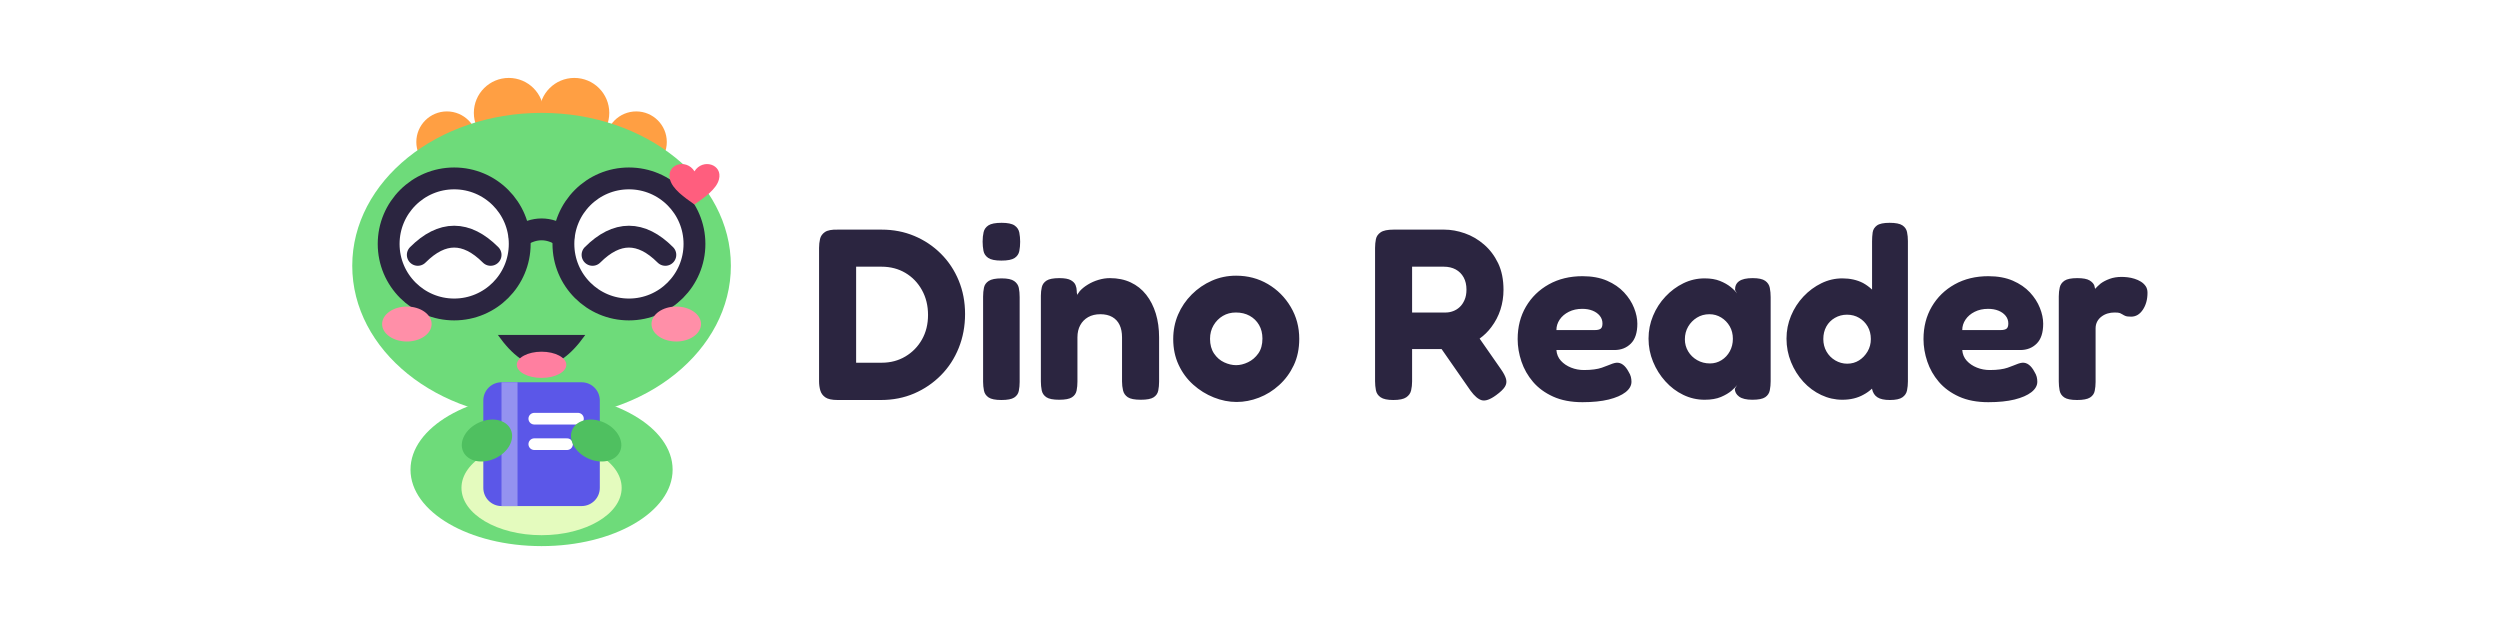
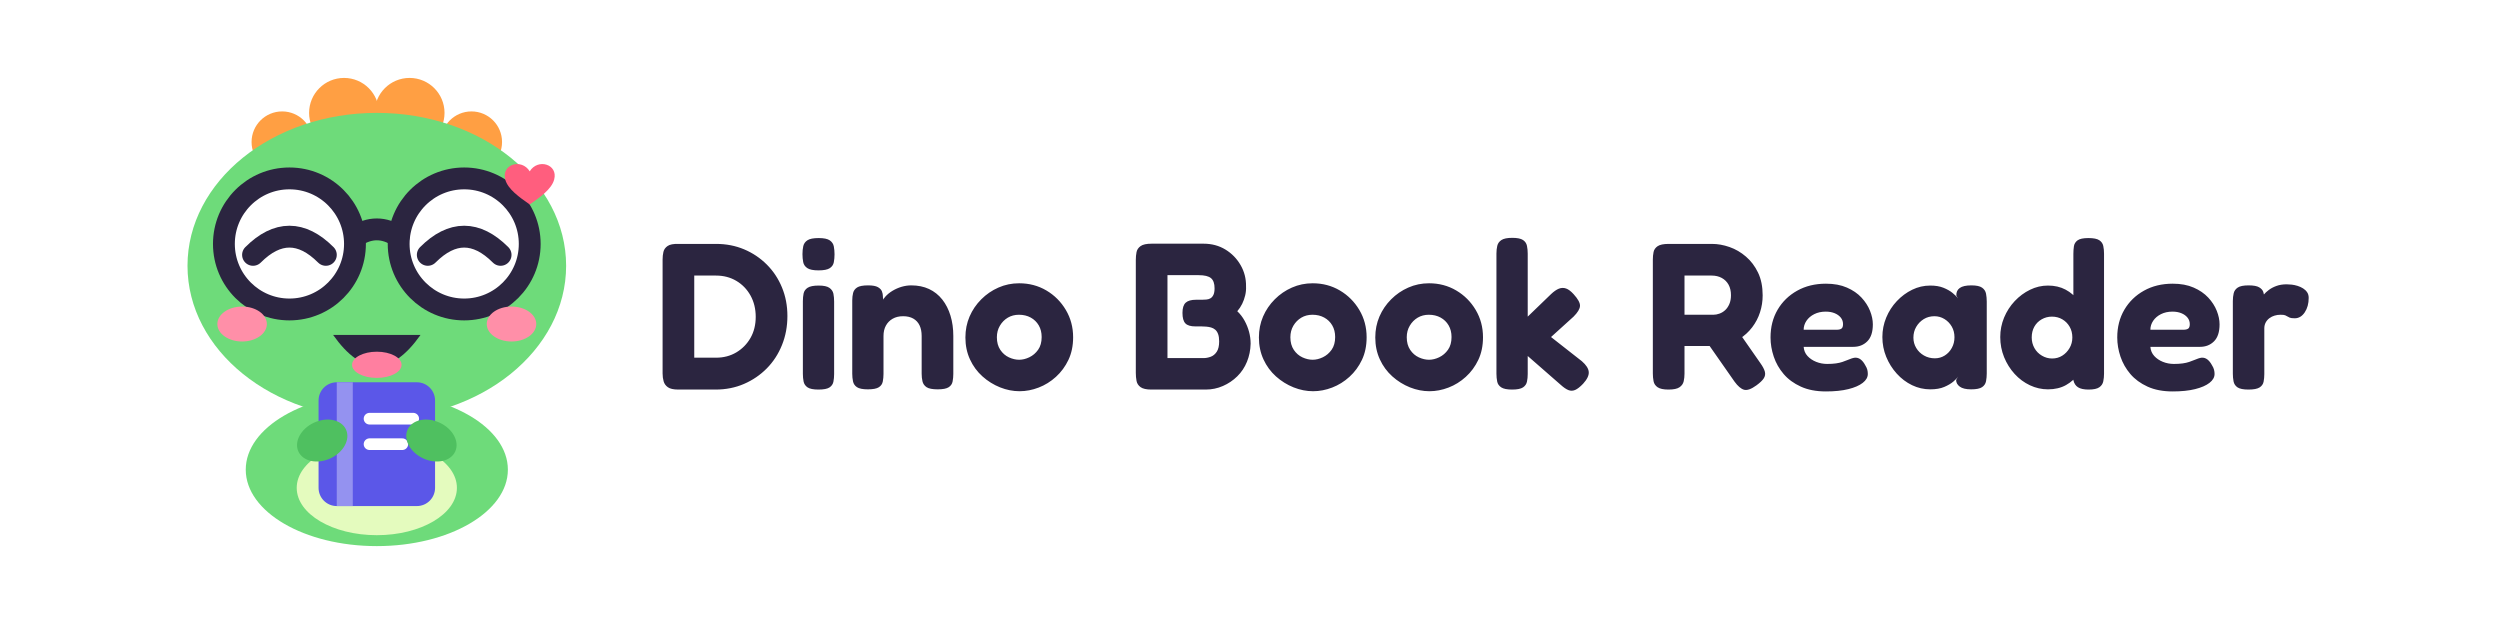
<svg xmlns="http://www.w3.org/2000/svg" version="1.1" baseProfile="basic" width="800" height="200" viewBox="0 0 800 200">
  <rect width="800" height="200" fill="#FFFFFF" />
-   <g transform="translate(47.48 -26.79) scale(2.33)">
+   <g transform="translate(-5.24 -26.79) scale(2.33)">
    <circle cx="41" cy="31" r="4.2" fill="#FF9F43" />
    <circle cx="49.5" cy="27" r="4.8" fill="#FF9F43" />
    <circle cx="58.5" cy="27" r="4.8" fill="#FF9F43" />
    <circle cx="67" cy="31" r="4.2" fill="#FF9F43" />
    <ellipse cx="54" cy="76" rx="18" ry="10.5" fill="#6EDB7A" />
    <ellipse cx="54" cy="78.5" rx="11" ry="6.5" fill="#E4FBBE" />
    <ellipse cx="54" cy="48" rx="26" ry="21" fill="#6EDB7A" />
    <circle cx="42" cy="45" r="9" fill="#FFFFFF" />
    <circle cx="66" cy="45" r="9" fill="#FFFFFF" />
    <g fill="none" stroke="#2B2540" stroke-width="3" stroke-linecap="round">
      <circle cx="42" cy="45" r="9" />
      <circle cx="66" cy="45" r="9" />
      <path d="M51 44 Q54 42 57 44" />
      <path d="M37 46.5 Q42 41.5 47 46.5" />
      <path d="M61 46.5 Q66 41.5 71 46.5" />
    </g>
    <ellipse cx="35.5" cy="56" rx="3.4" ry="2.4" fill="#FF8FA8" />
    <ellipse cx="72.5" cy="56" rx="3.4" ry="2.4" fill="#FF8FA8" />
    <path d="M48 57.5 Q54 66 60 57.5 Z" fill="#2B2540" />
    <ellipse cx="54" cy="61.6" rx="3.4" ry="1.8" fill="#FF7FA0" />
    <path transform="translate(75 36.5) scale(.7) translate(-73 -29.6)" d="M73 27.5 c-1.6-2.6-5.6-1.4-4.8 1.6 c.5 1.9 2.8 3.5 4.8 4.9 c2-1.4 4.3-3 4.8-4.9 c.8-3-3.2-4.2-4.8-1.6 Z" fill="#FF5E7E" />
    <rect x="46" y="64" width="16" height="17" rx="2.5" fill="#5B57E8" />
    <rect x="48.5" y="64" width="2.2" height="17" fill="#9492F0" />
    <path d="M53 69 h6 M53 72.5 h4.5" stroke="#FFFFFF" stroke-width="1.6" stroke-linecap="round" />
    <ellipse cx="46.5" cy="72" rx="3.6" ry="2.7" fill="#4FC060" transform="rotate(-25 46.5 72)" />
    <ellipse cx="61.5" cy="72" rx="3.6" ry="2.7" fill="#4FC060" transform="rotate(25 61.5 72)" />
  </g>
-   <path fill="#2B2540" d="M281.91 128.00L268.03 128.00Q265.30 128.00 264.09 127.14Q262.88 126.29 262.49 124.92Q262.10 123.56 262.10 122.00L262.10 122.00L262.10 79.33Q262.10 77.85 262.41 76.48Q262.72 75.12 263.97 74.26Q265.22 73.40 268.11 73.48L268.11 73.48L282.15 73.48Q287.76 73.48 292.60 75.51Q297.43 77.54 301.10 81.20Q304.77 84.87 306.79 89.78Q308.82 94.70 308.82 100.47L308.82 100.47Q308.82 106.32 306.79 111.35Q304.77 116.38 301.10 120.08Q297.43 123.79 292.56 125.90Q287.68 128.00 281.91 128.00L281.91 128.00ZM273.96 85.34L273.96 116.07L282.15 116.07Q286.36 116.07 289.71 114.08Q293.07 112.09 295.02 108.66Q296.97 105.23 296.97 100.78L296.97 100.78Q296.97 96.33 295.02 92.82Q293.07 89.31 289.71 87.32Q286.36 85.34 282.07 85.34L282.07 85.34L273.96 85.34ZM320.44 128.00L320.44 128.00Q317.56 128.00 316.35 127.18Q315.14 126.36 314.87 125.00Q314.59 123.63 314.59 122.15L314.59 122.15L314.59 94.93Q314.59 93.37 314.87 92.04Q315.14 90.72 316.39 89.90Q317.64 89.08 320.52 89.08L320.52 89.08Q323.33 89.08 324.54 89.94Q325.75 90.80 326.02 92.12Q326.29 93.45 326.29 95.09L326.29 95.09L326.29 122.23Q326.29 123.71 326.02 125.08Q325.75 126.44 324.54 127.22Q323.33 128.00 320.44 128.00ZM320.44 83.39L320.44 83.39Q317.48 83.39 316.23 82.53Q314.98 81.67 314.71 80.27Q314.44 78.86 314.44 77.30L314.44 77.30Q314.44 75.66 314.75 74.30Q315.06 72.93 316.31 72.11Q317.56 71.30 320.52 71.30L320.52 71.30Q323.41 71.30 324.66 72.15Q325.90 73.01 326.18 74.42Q326.45 75.82 326.45 77.38L326.45 77.38Q326.45 78.94 326.18 80.34Q325.90 81.75 324.66 82.57Q323.41 83.39 320.44 83.39ZM338.93 127.92L338.93 127.92Q336.04 127.92 334.83 127.11Q333.63 126.29 333.35 124.92Q333.08 123.56 333.08 122.07L333.08 122.07L333.08 94.62Q333.08 93.14 333.39 91.85Q333.70 90.56 334.91 89.78Q336.12 89.00 339.01 89.00L339.01 89.00Q341.50 89.00 342.67 89.66Q343.84 90.33 344.19 91.26Q344.55 92.20 344.55 93.02Q344.55 93.84 344.70 94.15L344.70 94.15L344.62 94.46Q344.94 93.92 345.48 93.21L345.48 93.21Q346.50 92.04 348.10 91.07Q349.69 90.09 351.53 89.55Q353.36 89.00 355.15 89.00L355.15 89.00Q358.90 89.00 361.82 90.37Q364.75 91.73 366.78 94.31Q368.80 96.88 369.86 100.35Q370.91 103.82 370.91 107.96L370.91 107.96L370.91 122.15Q370.91 123.63 370.64 125.00Q370.36 126.36 369.16 127.14Q367.95 127.92 365.06 127.92L365.06 127.92Q362.10 127.92 360.89 127.11Q359.68 126.29 359.37 124.92Q359.05 123.56 359.05 122.07L359.05 122.07L359.05 107.96Q359.05 105.62 358.27 103.98Q357.49 102.34 355.93 101.44Q354.37 100.55 352.11 100.55Q349.85 100.55 348.21 101.48Q346.57 102.42 345.68 104.06Q344.78 105.69 344.78 107.96L344.78 107.96L344.78 122.15Q344.78 123.63 344.51 125.00Q344.23 126.36 343.02 127.14Q341.82 127.92 338.93 127.92ZM395.71 128.63L395.71 128.63Q392.05 128.63 388.42 127.18Q384.79 125.74 381.83 123.09Q378.87 120.44 377.15 116.73Q375.43 113.03 375.43 108.50L375.43 108.50Q375.43 104.29 376.99 100.66Q378.55 97.04 381.36 94.23Q384.17 91.42 387.80 89.82Q391.42 88.22 395.56 88.22L395.56 88.22Q401.17 88.22 405.74 90.91Q410.30 93.60 413.03 98.21Q415.76 102.81 415.76 108.42L415.76 108.42Q415.76 113.18 414.00 116.89Q412.25 120.59 409.32 123.24Q406.40 125.90 402.85 127.26Q399.30 128.63 395.71 128.63ZM395.56 116.85L395.56 116.85Q397.43 116.85 399.38 115.91Q401.33 114.98 402.66 113.10Q403.98 111.23 403.98 108.35L403.98 108.35Q403.98 105.85 402.89 103.98Q401.80 102.11 399.89 101.05Q397.98 100 395.48 100L395.48 100Q393.14 100 391.31 101.09Q389.47 102.18 388.34 104.09Q387.21 106.01 387.21 108.42L387.21 108.42Q387.21 111.23 388.50 113.14Q389.79 115.05 391.74 115.95Q393.69 116.85 395.56 116.85ZM445.87 128.00L445.87 128.00Q443.06 128.00 441.81 127.14Q440.56 126.29 440.29 124.88Q440.02 123.48 440.02 122.00L440.02 122.00L440.02 79.33Q440.02 77.85 440.29 76.52Q440.56 75.20 441.81 74.34Q443.06 73.48 445.95 73.48L445.95 73.48L462.17 73.48Q465.37 73.48 468.72 74.65Q472.08 75.82 474.88 78.24Q477.69 80.66 479.41 84.24Q481.12 87.83 481.12 92.75L481.12 92.75Q481.12 96.02 480.15 99.06Q479.17 102.11 477.22 104.68L477.22 104.68Q475.66 106.79 473.48 108.35L473.48 108.35L480.27 118.10Q481.59 119.97 481.94 121.29Q482.29 122.62 481.55 123.79Q480.81 124.96 478.78 126.44L478.78 126.44Q475.90 128.55 474.18 128.08Q472.47 127.61 470.59 125.04L470.59 125.04L461.31 111.70L451.87 111.70L451.87 122.07Q451.87 123.56 451.56 124.92Q451.25 126.29 450.00 127.14Q448.75 128.00 445.87 128.00ZM451.87 85.34L451.87 100L462.72 100Q463.81 100 464.98 99.57Q466.15 99.14 467.08 98.28Q468.02 97.43 468.64 96.02Q469.27 94.62 469.27 92.67L469.27 92.67Q469.27 90.41 468.37 88.77Q467.47 87.13 465.84 86.23Q464.20 85.34 462.01 85.34L462.01 85.34L451.87 85.34ZM506.40 128.70L506.40 128.70Q500.94 128.70 497.00 126.91Q493.06 125.12 490.56 122.19Q488.07 119.27 486.86 115.68Q485.65 112.09 485.65 108.50L485.65 108.50Q485.65 102.65 488.30 98.13Q490.95 93.60 495.63 90.99Q500.31 88.38 506.40 88.38L506.40 88.38Q510.92 88.38 514.24 89.82Q517.55 91.26 519.69 93.56Q521.84 95.87 522.89 98.52Q523.95 101.17 523.95 103.59L523.95 103.59Q523.95 107.88 521.88 109.94Q519.81 112.01 516.61 112.01L516.61 112.01L498.05 112.01Q498.21 114.04 499.49 115.44Q500.78 116.85 502.73 117.63Q504.68 118.41 506.86 118.41L506.86 118.41Q508.74 118.41 510.14 118.21Q511.54 118.02 512.56 117.67Q513.57 117.32 514.43 116.97Q515.29 116.61 515.95 116.38Q516.61 116.15 517.24 116.07L517.24 116.07Q518.41 115.99 519.38 116.73Q520.36 117.47 521.14 118.95L521.14 118.95Q521.68 119.81 521.88 120.59Q522.07 121.37 522.07 122.15L522.07 122.15Q522.07 124.02 520.16 125.51Q518.25 126.99 514.78 127.85Q511.31 128.70 506.40 128.70ZM498.05 105.62L498.05 105.62L510.37 105.62Q511.62 105.62 512.21 105.19Q512.79 104.76 512.79 103.51L512.79 103.51Q512.79 102.11 511.93 101.05Q511.08 100 509.63 99.41Q508.19 98.83 506.32 98.83L506.32 98.83Q503.90 98.83 502.03 99.77Q500.16 100.70 499.10 102.26Q498.05 103.82 498.05 105.62ZM560.76 127.92L560.76 127.92Q557.88 127.92 556.51 126.91Q555.15 125.90 555.15 124.41L555.15 124.41L555.93 123.09Q555.46 123.87 554.13 125.00Q552.81 126.13 550.70 127.03Q548.59 127.92 545.47 127.92L545.47 127.92Q541.89 127.92 538.65 126.36Q535.41 124.80 532.92 122.03Q530.42 119.27 528.98 115.76Q527.53 112.25 527.53 108.35L527.53 108.35Q527.53 104.52 528.98 101.05Q530.42 97.58 532.96 94.89Q535.49 92.20 538.69 90.64Q541.89 89.08 545.47 89.08L545.47 89.08Q548.36 89.08 550.39 89.90Q552.42 90.72 553.78 91.81Q555.15 92.90 555.85 93.92L555.85 93.92L555.22 92.82Q555.15 90.95 556.51 89.98Q557.88 89.00 560.84 89.00L560.84 89.00Q563.65 89.00 564.86 89.86Q566.07 90.72 566.34 92.12Q566.61 93.53 566.61 95.09L566.61 95.09L566.61 122.00Q566.61 123.48 566.34 124.88Q566.07 126.29 564.86 127.11Q563.65 127.92 560.76 127.92ZM547.19 116.30L547.19 116.30Q549.22 116.30 550.89 115.25Q552.57 114.20 553.55 112.40Q554.52 110.61 554.52 108.42L554.52 108.42Q554.52 106.16 553.51 104.41Q552.49 102.65 550.78 101.60Q549.06 100.55 547.03 100.55L547.03 100.55Q544.77 100.55 543.02 101.64Q541.26 102.73 540.21 104.52Q539.16 106.32 539.16 108.58L539.16 108.58Q539.16 110.69 540.21 112.44Q541.26 114.20 543.10 115.25Q544.93 116.30 547.19 116.30ZM589.54 127.92L589.54 127.92Q586.03 127.92 582.80 126.40Q579.56 124.88 577.06 122.15Q574.57 119.42 573.13 115.87Q571.68 112.32 571.68 108.35L571.68 108.35Q571.68 104.52 573.13 101.05Q574.57 97.58 577.10 94.89Q579.64 92.20 582.84 90.64Q586.03 89.08 589.54 89.08L589.54 89.08Q593.29 89.08 596.17 90.56L596.17 90.56Q597.73 91.42 599.06 92.67L599.06 92.67L599.06 77.22Q599.06 75.74 599.25 74.38Q599.45 73.01 600.62 72.15Q601.79 71.30 604.68 71.30Q607.56 71.30 608.77 72.11Q609.98 72.93 610.25 74.26Q610.53 75.59 610.53 77.15L610.53 77.15L610.53 122.07Q610.53 123.56 610.25 124.92Q609.98 126.29 608.77 127.14Q607.56 128.00 604.75 128.00L604.75 128.00Q602.10 128.00 600.78 127.14Q599.45 126.29 599.06 124.49L599.06 124.49L599.06 124.34Q597.81 125.51 596.33 126.29L596.33 126.29Q593.44 127.92 589.54 127.92ZM591.10 116.38L591.10 116.38Q593.21 116.38 594.89 115.33Q596.56 114.27 597.62 112.48Q598.67 110.69 598.67 108.50L598.67 108.50Q598.67 106.24 597.66 104.48Q596.64 102.73 594.93 101.72Q593.21 100.70 591.03 100.70L591.03 100.70Q588.92 100.70 587.16 101.72Q585.41 102.73 584.43 104.48Q583.46 106.24 583.46 108.50L583.46 108.50Q583.46 110.69 584.47 112.48Q585.49 114.27 587.28 115.33Q589.08 116.38 591.10 116.38ZM636.27 128.70L636.27 128.70Q630.81 128.70 626.87 126.91Q622.93 125.12 620.43 122.19Q617.94 119.27 616.73 115.68Q615.52 112.09 615.52 108.50L615.52 108.50Q615.52 102.65 618.17 98.13Q620.82 93.60 625.50 90.99Q630.18 88.38 636.27 88.38L636.27 88.38Q640.79 88.38 644.11 89.82Q647.42 91.26 649.57 93.56Q651.71 95.87 652.76 98.52Q653.82 101.17 653.82 103.59L653.82 103.59Q653.82 107.88 651.75 109.94Q649.68 112.01 646.48 112.01L646.48 112.01L627.92 112.01Q628.08 114.04 629.36 115.44Q630.65 116.85 632.60 117.63Q634.55 118.41 636.73 118.41L636.73 118.41Q638.61 118.41 640.01 118.21Q641.41 118.02 642.43 117.67Q643.44 117.32 644.30 116.97Q645.16 116.61 645.82 116.38Q646.48 116.15 647.11 116.07L647.11 116.07Q648.28 115.99 649.25 116.73Q650.23 117.47 651.01 118.95L651.01 118.95Q651.55 119.81 651.75 120.59Q651.94 121.37 651.94 122.15L651.94 122.15Q651.94 124.02 650.03 125.51Q648.12 126.99 644.65 127.85Q641.18 128.70 636.27 128.70ZM627.92 105.62L627.92 105.62L640.24 105.62Q641.49 105.62 642.08 105.19Q642.66 104.76 642.66 103.51L642.66 103.51Q642.66 102.11 641.80 101.05Q640.95 100 639.50 99.41Q638.06 98.83 636.19 98.83L636.19 98.83Q633.77 98.83 631.90 99.77Q630.03 100.70 628.97 102.26Q627.92 103.82 627.92 105.62ZM664.66 128.00L664.66 128.00Q661.77 128.00 660.56 127.18Q659.35 126.36 659.08 124.96Q658.81 123.56 658.81 122.07L658.81 122.07L658.81 94.85Q658.81 93.29 659.12 91.97Q659.43 90.64 660.64 89.82Q661.85 89.00 664.74 89.00L664.74 89.00Q667.47 89.00 668.68 89.74Q669.88 90.48 670.20 91.42L670.20 91.42Q670.35 91.97 670.43 92.43L670.43 92.43Q671.13 91.65 672.22 90.72L672.22 90.72Q673.39 89.86 675.07 89.24Q676.75 88.61 678.93 88.61L678.93 88.61Q679.79 88.61 680.84 88.73Q681.90 88.85 683.03 89.20Q684.16 89.55 685.09 90.13Q686.03 90.72 686.62 91.58Q687.20 92.43 687.20 93.68L687.20 93.68Q687.20 96.88 685.72 99.10Q684.24 101.33 681.97 101.33L681.97 101.33Q680.65 101.33 680.10 101.09Q679.56 100.86 679.21 100.62Q678.85 100.39 678.39 100.19Q677.92 100 676.67 100L676.67 100Q675.50 100 674.45 100.31Q673.39 100.62 672.50 101.29Q671.60 101.95 671.09 102.92Q670.59 103.90 670.59 105.07L670.59 105.07L670.59 122.23Q670.59 123.71 670.31 125.08Q670.04 126.44 668.79 127.22Q667.54 128.00 664.66 128.00Z" />
+   <path fill="#2B2540" d="M217.09 124.66Q214.76 124.66 213.73 123.92Q212.69 123.19 212.36 122.02Q212.03 120.86 212.03 119.52L212.03 83.05Q212.03 81.78 212.29 80.62Q212.56 79.45 213.63 78.72Q214.69 77.98 217.16 78.05L229.16 78.05Q233.96 78.05 238.1 79.78Q242.23 81.52 245.37 84.65Q248.5 87.78 250.23 91.98Q251.97 96.19 251.97 101.12Q251.97 106.12 250.23 110.42Q248.5 114.72 245.37 117.89Q242.23 121.06 238.07 122.86Q233.9 124.66 228.96 124.66ZM222.16 114.46L229.16 114.46Q232.76 114.46 235.63 112.76Q238.5 111.05 240.17 108.12Q241.83 105.19 241.83 101.39Q241.83 97.59 240.17 94.58Q238.5 91.58 235.63 89.88Q232.76 88.18 229.1 88.18L222.16 88.18ZM261.92 124.66Q259.45 124.66 258.42 123.96Q257.39 123.26 257.15 122.09Q256.92 120.92 256.92 119.66L256.92 96.39Q256.92 95.05 257.15 93.92Q257.39 92.78 258.45 92.08Q259.52 91.38 261.99 91.38Q264.39 91.38 265.42 92.12Q266.45 92.85 266.69 93.98Q266.92 95.12 266.92 96.52L266.92 119.72Q266.92 120.99 266.69 122.16Q266.45 123.32 265.42 123.99Q264.39 124.66 261.92 124.66ZM261.92 86.52Q259.39 86.52 258.32 85.78Q257.25 85.05 257.02 83.85Q256.79 82.65 256.79 81.32Q256.79 79.92 257.05 78.75Q257.32 77.58 258.39 76.88Q259.45 76.18 261.99 76.18Q264.45 76.18 265.52 76.91Q266.59 77.65 266.82 78.85Q267.05 80.05 267.05 81.38Q267.05 82.72 266.82 83.92Q266.59 85.12 265.52 85.82Q264.45 86.52 261.92 86.52ZM277.72 124.59Q275.26 124.59 274.22 123.89Q273.19 123.19 272.96 122.02Q272.72 120.86 272.72 119.59L272.72 96.12Q272.72 94.85 272.99 93.75Q273.26 92.65 274.29 91.98Q275.32 91.32 277.79 91.32Q279.92 91.32 280.92 91.88Q281.92 92.45 282.22 93.25Q282.52 94.05 282.52 94.75Q282.52 95.45 282.66 95.72L282.26 96.99Q282.39 95.99 283.29 94.95Q284.19 93.92 285.56 93.08Q286.93 92.25 288.49 91.78Q290.06 91.32 291.59 91.32Q294.79 91.32 297.29 92.48Q299.79 93.65 301.53 95.85Q303.26 98.05 304.16 101.02Q305.06 103.99 305.06 107.52L305.06 119.66Q305.06 120.92 304.83 122.09Q304.6 123.26 303.56 123.92Q302.53 124.59 300.06 124.59Q297.53 124.59 296.49 123.89Q295.46 123.19 295.19 122.02Q294.93 120.86 294.93 119.59L294.93 107.52Q294.93 105.52 294.26 104.12Q293.59 102.72 292.26 101.95Q290.93 101.19 288.99 101.19Q287.06 101.19 285.66 101.99Q284.26 102.79 283.49 104.19Q282.72 105.59 282.72 107.52L282.72 119.66Q282.72 120.92 282.49 122.09Q282.26 123.26 281.22 123.92Q280.19 124.59 277.72 124.59ZM326.27 125.19Q323.13 125.19 320.03 123.96Q316.93 122.72 314.4 120.46Q311.86 118.19 310.4 115.02Q308.93 111.86 308.93 107.99Q308.93 104.39 310.26 101.29Q311.6 98.19 314 95.79Q316.4 93.38 319.5 92.02Q322.6 90.65 326.13 90.65Q330.93 90.65 334.84 92.95Q338.74 95.25 341.07 99.19Q343.4 103.12 343.4 107.92Q343.4 111.99 341.9 115.16Q340.4 118.32 337.9 120.59Q335.4 122.86 332.37 124.02Q329.33 125.19 326.27 125.19ZM326.13 115.12Q327.73 115.12 329.4 114.32Q331.07 113.52 332.2 111.92Q333.33 110.32 333.33 107.85Q333.33 105.72 332.4 104.12Q331.47 102.52 329.83 101.62Q328.2 100.72 326.07 100.72Q324.07 100.72 322.5 101.65Q320.93 102.59 319.97 104.22Q319 105.85 319 107.92Q319 110.32 320.1 111.96Q321.2 113.59 322.87 114.36Q324.53 115.12 326.13 115.12ZM368.46 124.66Q366.06 124.66 364.99 123.89Q363.92 123.12 363.69 121.89Q363.46 120.66 363.46 119.32L363.46 83.18Q363.46 81.85 363.69 80.68Q363.92 79.52 364.99 78.75Q366.06 77.98 368.53 77.98L385.13 77.98Q389.06 77.98 392.13 79.85Q395.2 81.72 397 84.85Q398.8 87.98 398.73 91.65Q398.8 93.12 398.46 94.52Q398.13 95.92 397.5 97.22Q396.86 98.52 395.93 99.59Q397.33 100.92 398.26 102.62Q399.2 104.32 399.7 106.19Q400.2 108.05 400.2 109.99Q400.13 113.06 399.03 115.76Q397.93 118.46 395.93 120.42Q393.93 122.39 391.33 123.52Q388.73 124.66 385.8 124.66ZM373.59 114.59L385.13 114.59Q386.26 114.59 387.43 114.16Q388.6 113.72 389.36 112.56Q390.13 111.39 390.13 109.25Q390.13 107.85 389.8 106.92Q389.46 105.99 388.86 105.49Q388.26 104.99 387.53 104.79Q386.8 104.59 386 104.52Q385.2 104.45 384.46 104.45L382.53 104.45Q380.26 104.45 379.33 103.49Q378.39 102.52 378.39 100.12Q378.39 97.79 379.43 96.85Q380.46 95.92 382.73 95.92L384.66 95.92Q385.33 95.92 386.06 95.85Q386.8 95.79 387.36 95.45Q387.93 95.12 388.3 94.35Q388.66 93.58 388.66 92.25Q388.66 89.98 387.53 89.02Q386.4 88.05 383.53 88.05L373.59 88.05ZM420.19 125.19Q417.05 125.19 413.95 123.96Q410.85 122.72 408.32 120.46Q405.78 118.19 404.32 115.02Q402.85 111.86 402.85 107.99Q402.85 104.39 404.18 101.29Q405.52 98.19 407.92 95.79Q410.32 93.38 413.42 92.02Q416.52 90.65 420.05 90.65Q424.85 90.65 428.75 92.95Q432.65 95.25 434.99 99.19Q437.32 103.12 437.32 107.92Q437.32 111.99 435.82 115.16Q434.32 118.32 431.82 120.59Q429.32 122.86 426.29 124.02Q423.25 125.19 420.19 125.19ZM420.05 115.12Q421.65 115.12 423.32 114.32Q424.99 113.52 426.12 111.92Q427.25 110.32 427.25 107.85Q427.25 105.72 426.32 104.12Q425.39 102.52 423.75 101.62Q422.12 100.72 419.99 100.72Q417.99 100.72 416.42 101.65Q414.85 102.59 413.88 104.22Q412.92 105.85 412.92 107.92Q412.92 110.32 414.02 111.96Q415.12 113.59 416.79 114.36Q418.45 115.12 420.05 115.12ZM457.43 125.19Q454.29 125.19 451.19 123.96Q448.09 122.72 445.56 120.46Q443.02 118.19 441.56 115.02Q440.09 111.86 440.09 107.99Q440.09 104.39 441.42 101.29Q442.76 98.19 445.16 95.79Q447.56 93.38 450.66 92.02Q453.76 90.65 457.29 90.65Q462.09 90.65 465.99 92.95Q469.9 95.25 472.23 99.19Q474.56 103.12 474.56 107.92Q474.56 111.99 473.06 115.16Q471.56 118.32 469.06 120.59Q466.56 122.86 463.53 124.02Q460.49 125.19 457.43 125.19ZM457.29 115.12Q458.89 115.12 460.56 114.32Q462.23 113.52 463.36 111.92Q464.49 110.32 464.49 107.85Q464.49 105.72 463.56 104.12Q462.63 102.52 460.99 101.62Q459.36 100.72 457.23 100.72Q455.23 100.72 453.66 101.65Q452.09 102.59 451.13 104.22Q450.16 105.85 450.16 107.92Q450.16 110.32 451.26 111.96Q452.36 113.59 454.03 114.36Q455.69 115.12 457.29 115.12ZM506.2 115.59Q508.27 117.39 508.4 119.02Q508.54 120.66 506.6 122.79Q505.14 124.32 504.04 124.79Q502.94 125.26 501.87 124.82Q500.8 124.39 499.4 123.12L488.87 113.92L488.87 119.66Q488.87 120.99 488.63 122.12Q488.4 123.26 487.37 123.96Q486.33 124.66 483.87 124.66Q481.46 124.66 480.4 123.96Q479.33 123.26 479.1 122.09Q478.86 120.92 478.86 119.59L478.86 81.12Q478.86 79.78 479.13 78.65Q479.4 77.51 480.46 76.81Q481.53 76.11 483.93 76.11Q486.33 76.11 487.37 76.81Q488.4 77.51 488.63 78.68Q488.87 79.85 488.87 81.18L488.87 101.32L496.33 94.12Q497.67 92.85 498.83 92.38Q500 91.92 501.14 92.32Q502.27 92.72 503.54 94.12Q505.67 96.45 505.6 97.89Q505.54 99.32 503.54 101.32L496.33 107.85ZM533.91 124.66Q531.51 124.66 530.44 123.92Q529.37 123.19 529.14 121.99Q528.91 120.79 528.91 119.52L528.91 83.05Q528.91 81.78 529.14 80.65Q529.37 79.52 530.44 78.78Q531.51 78.05 533.98 78.05L547.84 78.05Q550.58 78.05 553.45 79.05Q556.31 80.05 558.71 82.12Q561.11 84.18 562.58 87.25Q564.05 90.32 564.05 94.52Q564.05 97.32 563.21 99.92Q562.38 102.52 560.71 104.72Q559.05 106.92 556.58 108.49Q554.11 110.05 550.91 110.72L539.04 110.72L539.04 119.59Q539.04 120.86 538.78 122.02Q538.51 123.19 537.44 123.92Q536.38 124.66 533.91 124.66ZM562.05 123.32Q559.58 125.12 558.11 124.72Q556.65 124.32 555.05 122.12L543.31 105.32L554.71 103.85L563.31 116.19Q564.45 117.79 564.75 118.92Q565.05 120.06 564.41 121.06Q563.78 122.06 562.05 123.32ZM539.04 100.72L548.31 100.72Q549.24 100.72 550.25 100.35Q551.25 99.99 552.05 99.25Q552.85 98.52 553.38 97.32Q553.91 96.12 553.91 94.45Q553.91 92.52 553.15 91.12Q552.38 89.72 550.98 88.95Q549.58 88.18 547.71 88.18L539.04 88.18ZM584.3 125.26Q579.63 125.26 576.27 123.72Q572.9 122.19 570.77 119.69Q568.63 117.19 567.6 114.12Q566.57 111.05 566.57 107.99Q566.57 102.99 568.83 99.12Q571.1 95.25 575.1 93.02Q579.1 90.78 584.3 90.78Q588.17 90.78 591 92.02Q593.84 93.25 595.67 95.22Q597.5 97.19 598.4 99.45Q599.31 101.72 599.31 103.79Q599.31 107.45 597.54 109.22Q595.77 110.99 593.04 110.99L577.17 110.99Q577.3 112.72 578.4 113.92Q579.5 115.12 581.17 115.79Q582.84 116.46 584.7 116.46Q586.3 116.46 587.5 116.29Q588.7 116.12 589.57 115.82Q590.44 115.52 591.17 115.22Q591.9 114.92 592.47 114.72Q593.04 114.52 593.57 114.46Q594.57 114.39 595.4 115.02Q596.24 115.66 596.9 116.92Q597.37 117.66 597.54 118.32Q597.7 118.99 597.7 119.66Q597.7 121.26 596.07 122.52Q594.44 123.79 591.47 124.52Q588.5 125.26 584.3 125.26ZM577.17 105.52L587.7 105.52Q588.77 105.52 589.27 105.15Q589.77 104.79 589.77 103.72Q589.77 102.52 589.04 101.62Q588.3 100.72 587.07 100.22Q585.84 99.72 584.24 99.72Q582.17 99.72 580.57 100.52Q578.97 101.32 578.07 102.65Q577.17 103.99 577.17 105.52ZM630.76 124.59Q628.29 124.59 627.13 123.72Q625.96 122.86 625.96 121.59L626.63 120.46Q626.23 121.12 625.09 122.09Q623.96 123.06 622.16 123.82Q620.36 124.59 617.69 124.59Q614.62 124.59 611.86 123.26Q609.09 121.92 606.96 119.56Q604.82 117.19 603.59 114.19Q602.36 111.19 602.36 107.85Q602.36 104.59 603.59 101.62Q604.82 98.65 606.99 96.35Q609.16 94.05 611.89 92.72Q614.62 91.38 617.69 91.38Q620.16 91.38 621.89 92.08Q623.63 92.78 624.79 93.72Q625.96 94.65 626.56 95.52L626.03 94.58Q625.96 92.98 627.13 92.15Q628.29 91.32 630.83 91.32Q633.23 91.32 634.26 92.05Q635.3 92.78 635.53 93.98Q635.76 95.18 635.76 96.52L635.76 119.52Q635.76 120.79 635.53 121.99Q635.3 123.19 634.26 123.89Q633.23 124.59 630.76 124.59ZM619.16 114.66Q620.89 114.66 622.33 113.76Q623.76 112.86 624.59 111.32Q625.43 109.79 625.43 107.92Q625.43 105.99 624.56 104.49Q623.69 102.99 622.23 102.09Q620.76 101.19 619.03 101.19Q617.09 101.19 615.59 102.12Q614.09 103.05 613.19 104.59Q612.29 106.12 612.29 108.05Q612.29 109.85 613.19 111.35Q614.09 112.86 615.66 113.76Q617.23 114.66 619.16 114.66ZM655.35 124.59Q652.35 124.59 649.58 123.29Q646.81 121.99 644.68 119.66Q642.55 117.32 641.31 114.29Q640.08 111.25 640.08 107.85Q640.08 104.59 641.31 101.62Q642.55 98.65 644.71 96.35Q646.88 94.05 649.62 92.72Q652.35 91.38 655.35 91.38Q658.55 91.38 660.98 92.68Q663.42 93.98 665.08 96.25Q666.75 98.52 667.59 101.52Q668.42 104.52 668.49 107.79Q668.55 111.19 667.72 114.19Q666.89 117.19 665.22 119.52Q663.55 121.86 661.12 123.22Q658.68 124.59 655.35 124.59ZM656.68 114.72Q658.48 114.72 659.92 113.82Q661.35 112.92 662.25 111.39Q663.15 109.85 663.15 107.99Q663.15 106.05 662.28 104.55Q661.42 103.05 659.95 102.19Q658.48 101.32 656.62 101.32Q654.82 101.32 653.32 102.19Q651.82 103.05 650.98 104.55Q650.15 106.05 650.15 107.99Q650.15 109.85 651.02 111.39Q651.88 112.92 653.42 113.82Q654.95 114.72 656.68 114.72ZM668.35 124.66Q666.09 124.66 664.95 123.92Q663.82 123.19 663.48 121.66L663.48 81.25Q663.48 79.98 663.65 78.82Q663.82 77.65 664.82 76.91Q665.82 76.18 668.29 76.18Q670.75 76.18 671.79 76.88Q672.82 77.58 673.05 78.72Q673.29 79.85 673.29 81.18L673.29 119.59Q673.29 120.86 673.05 122.02Q672.82 123.19 671.79 123.92Q670.75 124.66 668.35 124.66ZM695.26 125.26Q690.59 125.26 687.22 123.72Q683.86 122.19 681.72 119.69Q679.59 117.19 678.55 114.12Q677.52 111.05 677.52 107.99Q677.52 102.99 679.79 99.12Q682.06 95.25 686.06 93.02Q690.06 90.78 695.26 90.78Q699.13 90.78 701.96 92.02Q704.79 93.25 706.63 95.22Q708.46 97.19 709.36 99.45Q710.26 101.72 710.26 103.79Q710.26 107.45 708.49 109.22Q706.73 110.99 703.99 110.99L688.12 110.99Q688.26 112.72 689.36 113.92Q690.46 115.12 692.12 115.79Q693.79 116.46 695.66 116.46Q697.26 116.46 698.46 116.29Q699.66 116.12 700.53 115.82Q701.39 115.52 702.13 115.22Q702.86 114.92 703.43 114.72Q703.99 114.52 704.53 114.46Q705.53 114.39 706.36 115.02Q707.19 115.66 707.86 116.92Q708.33 117.66 708.49 118.32Q708.66 118.99 708.66 119.66Q708.66 121.26 707.03 122.52Q705.39 123.79 702.43 124.52Q699.46 125.26 695.26 125.26ZM688.12 105.52L698.66 105.52Q699.73 105.52 700.23 105.15Q700.73 104.79 700.73 103.72Q700.73 102.52 699.99 101.62Q699.26 100.72 698.02 100.22Q696.79 99.72 695.19 99.72Q693.12 99.72 691.52 100.52Q689.92 101.32 689.02 102.65Q688.12 103.99 688.12 105.52ZM719.51 124.66Q717.05 124.66 716.01 123.96Q714.98 123.26 714.74 122.06Q714.51 120.86 714.51 119.59L714.51 96.32Q714.51 94.98 714.78 93.85Q715.04 92.72 716.08 92.02Q717.11 91.32 719.58 91.32Q721.91 91.32 722.95 91.95Q723.98 92.58 724.25 93.42Q724.51 94.25 724.51 94.85L723.71 95.25Q723.85 94.98 724.41 94.28Q724.98 93.58 725.98 92.82Q726.98 92.05 728.41 91.52Q729.85 90.98 731.72 90.98Q732.45 90.98 733.35 91.08Q734.25 91.18 735.22 91.48Q736.18 91.78 736.98 92.28Q737.78 92.78 738.28 93.52Q738.78 94.25 738.78 95.32Q738.78 98.05 737.52 99.95Q736.25 101.85 734.32 101.85Q733.18 101.85 732.72 101.65Q732.25 101.45 731.95 101.25Q731.65 101.05 731.25 100.89Q730.85 100.72 729.78 100.72Q728.78 100.72 727.88 100.99Q726.98 101.25 726.21 101.82Q725.45 102.39 725.01 103.22Q724.58 104.05 724.58 105.05L724.58 119.72Q724.58 120.99 724.35 122.16Q724.11 123.32 723.05 123.99Q721.98 124.66 719.51 124.66Z" />
</svg>
